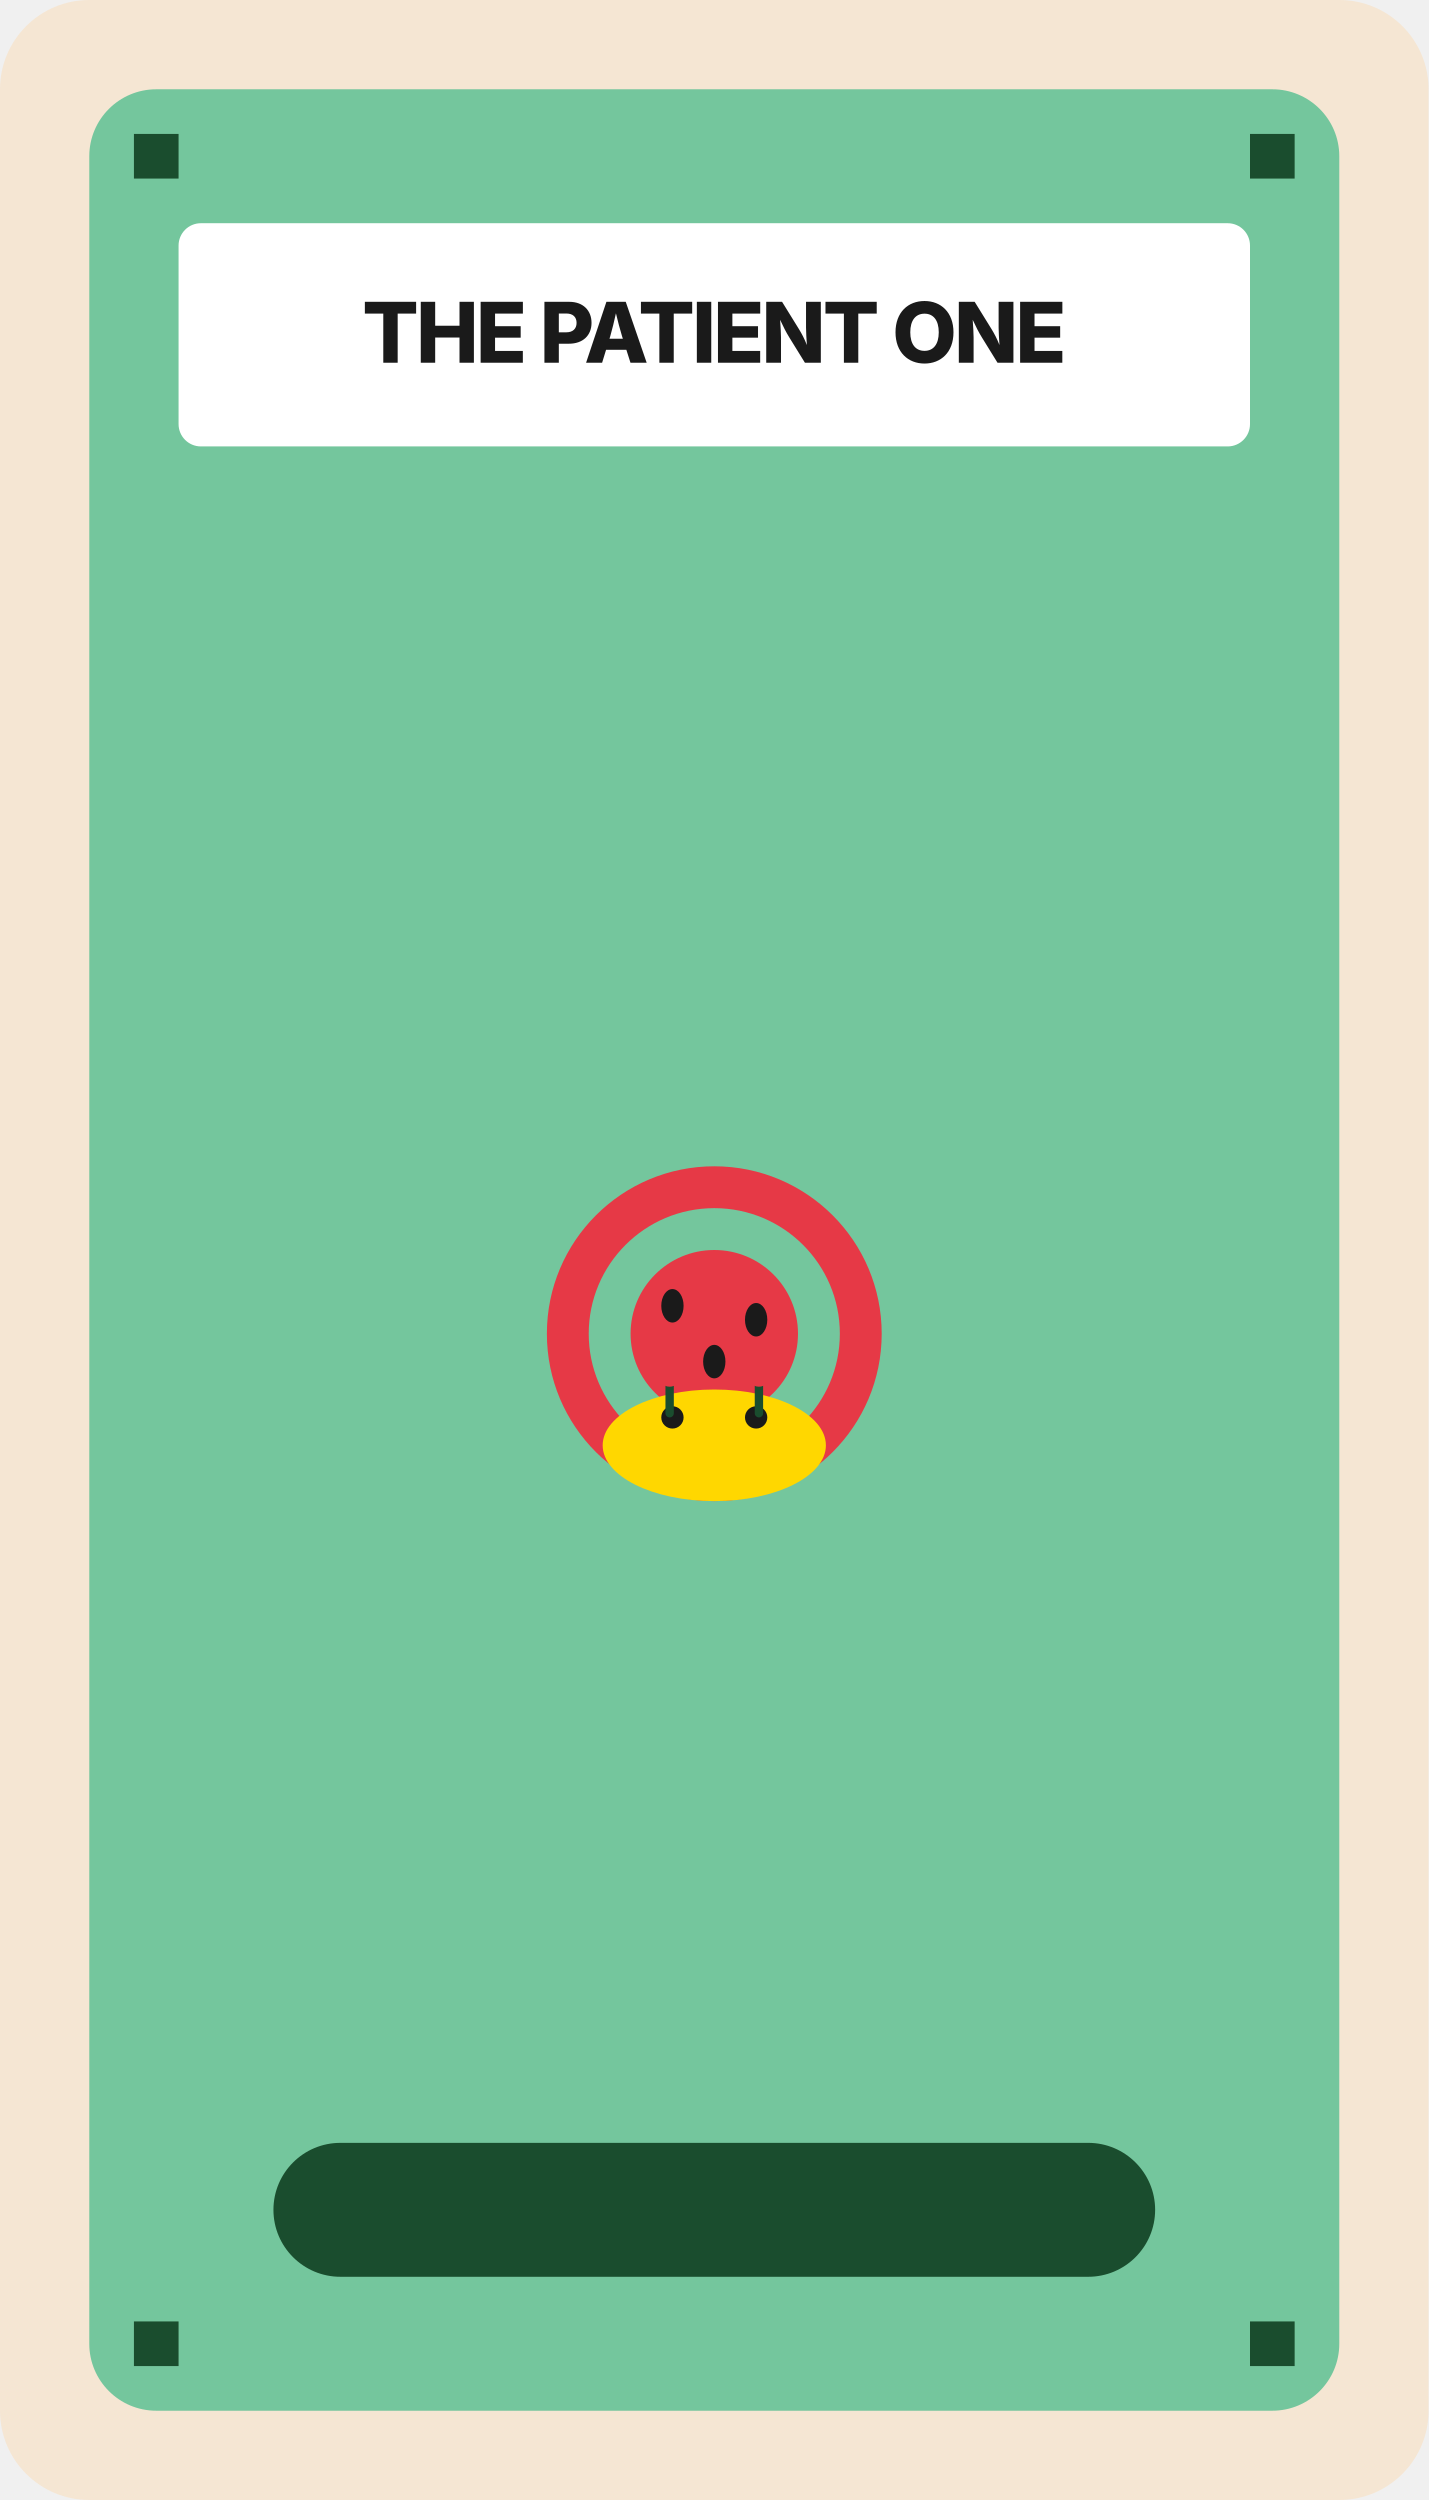
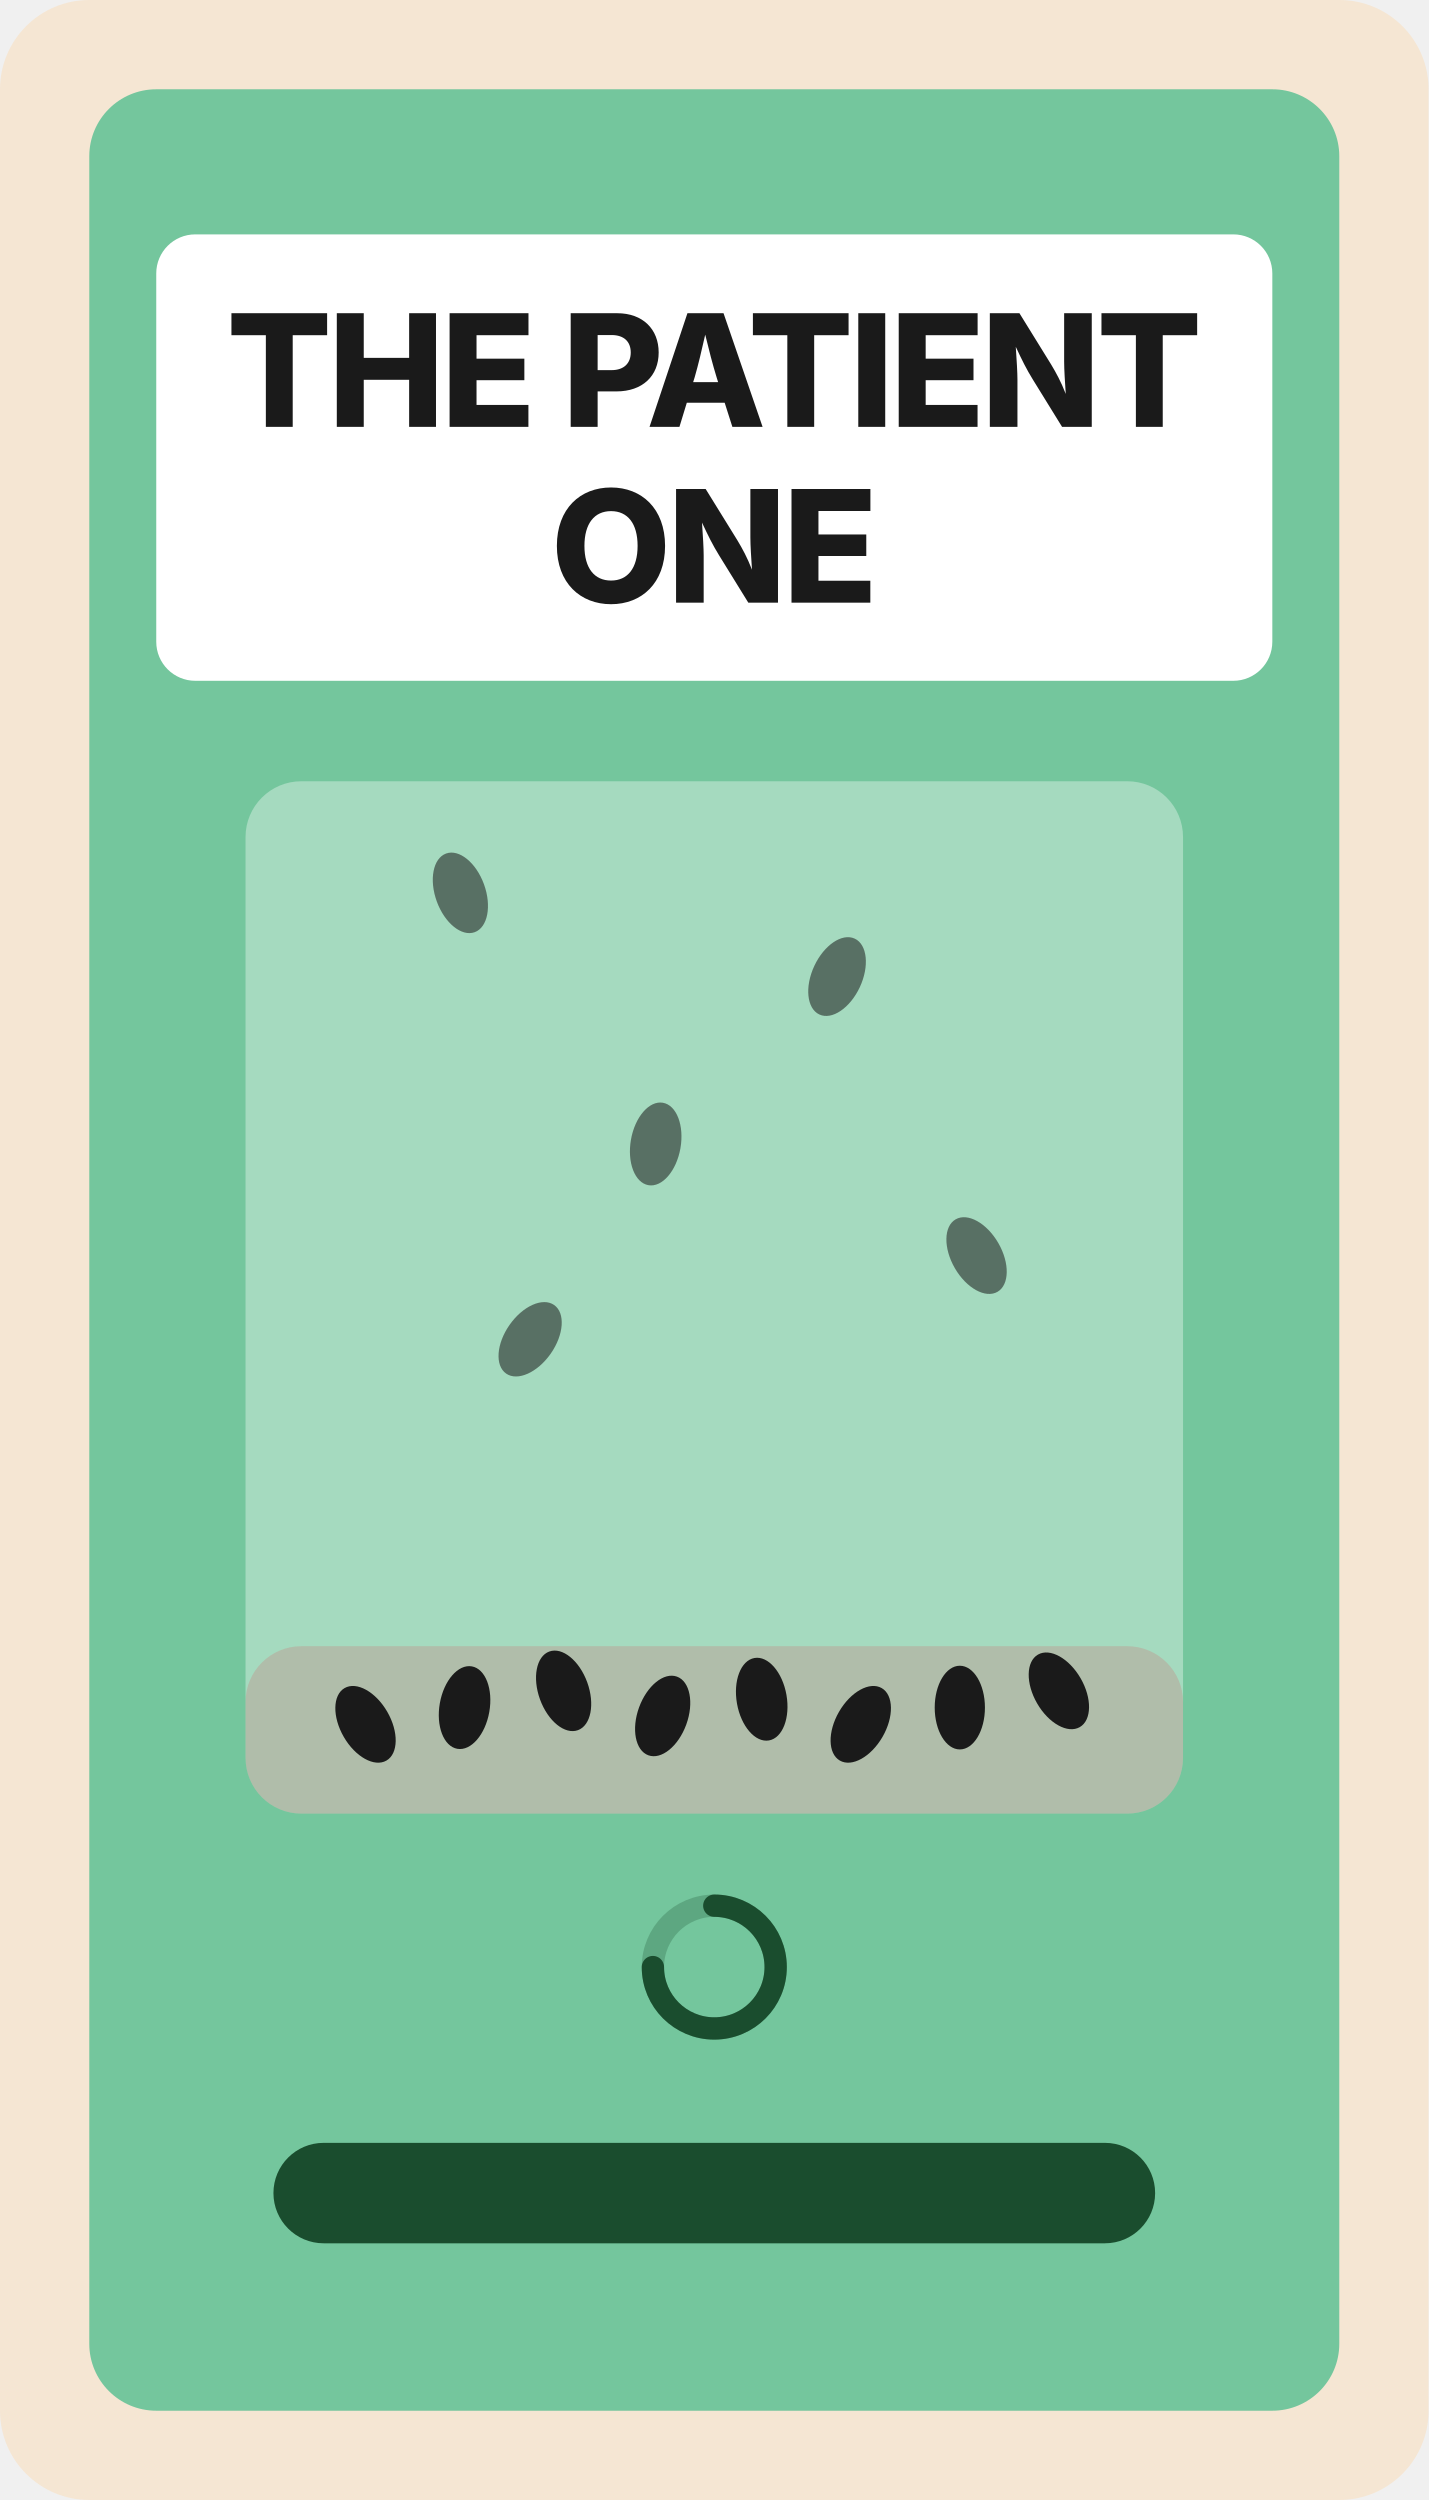
<svg xmlns="http://www.w3.org/2000/svg" width="1024" height="1792" viewBox="0 0 1024 1792">
  <rect width="1024" height="1792" fill="#f5e6d3" rx="64" />
  <rect x="64" y="64" width="896" height="1664" fill="#74c69d" rx="48" />
-   <rect x="96" y="96" width="32" height="32" fill="#1a4d2e" />
-   <rect x="96" y="1664" width="32" height="32" fill="#1a4d2e" />
-   <rect x="896" y="96" width="32" height="32" fill="#1a4d2e" />
-   <rect x="896" y="1664" width="32" height="32" fill="#1a4d2e" />
-   <rect x="128" y="160" width="768" height="160" fill="#ffffff" rx="16" />
-   <text x="512" y="260" font-family="system-ui, -apple-system, sans-serif" font-size="60" font-weight="800" fill="#1a1a1a" text-anchor="middle" letter-spacing="-2">THE PATIENT ONE</text>
-   <g transform="translate(512, 996)">
-     <circle cx="0" cy="-40" r="120" fill="#e63946" />
-     <circle cx="0" cy="-40" r="90" fill="#74c69d" />
-     <circle cx="0" cy="-40" r="60" fill="#e63946" />
-     <ellipse cx="-30" cy="-60" rx="8" ry="12" fill="#1a1a1a" />
-     <ellipse cx="30" cy="-50" rx="8" ry="12" fill="#1a1a1a" />
-     <ellipse cx="0" cy="-20" rx="8" ry="12" fill="#1a1a1a" />
-     <ellipse cx="0" cy="40" rx="80" ry="40" fill="#ffd700" />
-     <circle cx="-30" cy="20" r="8" fill="#1a1a1a" />
-     <circle cx="30" cy="20" r="8" fill="#1a1a1a" />
-     <rect x="-35" y="-10" width="6" height="30" fill="#1a4d2e" rx="3" />
-     <rect x="29" y="-10" width="6" height="30" fill="#1a4d2e" rx="3" />
-     <circle cx="-32" cy="-10" r="8" fill="#e63946" />
-     <circle cx="32" cy="-10" r="8" fill="#e63946" />
-   </g>
-   <rect x="196" y="1536" width="632" height="96" fill="#1a4d2e" rx="48" />
+   <rect x="112" y="168" width="800" height="320" fill="#ffffff" rx="28" />
+   <text x="512" y="306" font-family="system-ui, -apple-system, Segoe UI, sans-serif" font-size="112" font-weight="800" fill="#1a1a1a" text-anchor="middle" letter-spacing="-3">THE PATIENT</text>
+   <text x="512" y="432" font-family="system-ui, -apple-system, Segoe UI, sans-serif" font-size="112" font-weight="800" fill="#1a1a1a" text-anchor="middle" letter-spacing="-3">ONE</text>
+   <rect x="176" y="560" width="672" height="740" fill="#ffffff" opacity="0.35" rx="40" />
+   <rect x="176" y="1180" width="672" height="120" fill="#e63946" opacity="0.18" rx="40" />
+   <ellipse cx="330" cy="640" rx="18" ry="30" fill="#1a1a1a" opacity="0.55" transform="rotate(-20 330 640)" />
+   <ellipse cx="600" cy="700" rx="18" ry="30" fill="#1a1a1a" opacity="0.55" transform="rotate(25 600 700)" />
+   <ellipse cx="470" cy="820" rx="18" ry="30" fill="#1a1a1a" opacity="0.55" transform="rotate(10 470 820)" />
+   <ellipse cx="700" cy="900" rx="18" ry="30" fill="#1a1a1a" opacity="0.55" transform="rotate(-30 700 900)" />
+   <ellipse cx="380" cy="960" rx="18" ry="30" fill="#1a1a1a" opacity="0.55" transform="rotate(35 380 960)" />
+   <ellipse cx="262" cy="1236" rx="18" ry="30" fill="#1a1a1a" transform="rotate(-30 262 1236)" />
+   <ellipse cx="333" cy="1224" rx="18" ry="30" fill="#1a1a1a" transform="rotate(10 333 1224)" />
+   <ellipse cx="404" cy="1212" rx="18" ry="30" fill="#1a1a1a" transform="rotate(-20 404 1212)" />
+   <ellipse cx="475" cy="1230" rx="18" ry="30" fill="#1a1a1a" transform="rotate(20 475 1230)" />
+   <ellipse cx="546" cy="1218" rx="18" ry="30" fill="#1a1a1a" transform="rotate(-10 546 1218)" />
+   <ellipse cx="617" cy="1236" rx="18" ry="30" fill="#1a1a1a" transform="rotate(30 617 1236)" />
+   <ellipse cx="688" cy="1224" rx="18" ry="30" fill="#1a1a1a" transform="rotate(0 688 1224)" />
+   <ellipse cx="759" cy="1212" rx="18" ry="30" fill="#1a1a1a" transform="rotate(-30 759 1212)" />
+   <circle cx="512" cy="1410" r="44" fill="none" stroke="#1a4d2e" stroke-opacity="0.25" stroke-width="16" />
+   <path d="M512 1366 A44 44 0 1 1 468 1410" fill="none" stroke="#1a4d2e" stroke-width="16" stroke-linecap="round" />
+   <rect x="196" y="1536" width="632" height="72" fill="#1a4d2e" rx="36" />
</svg>
